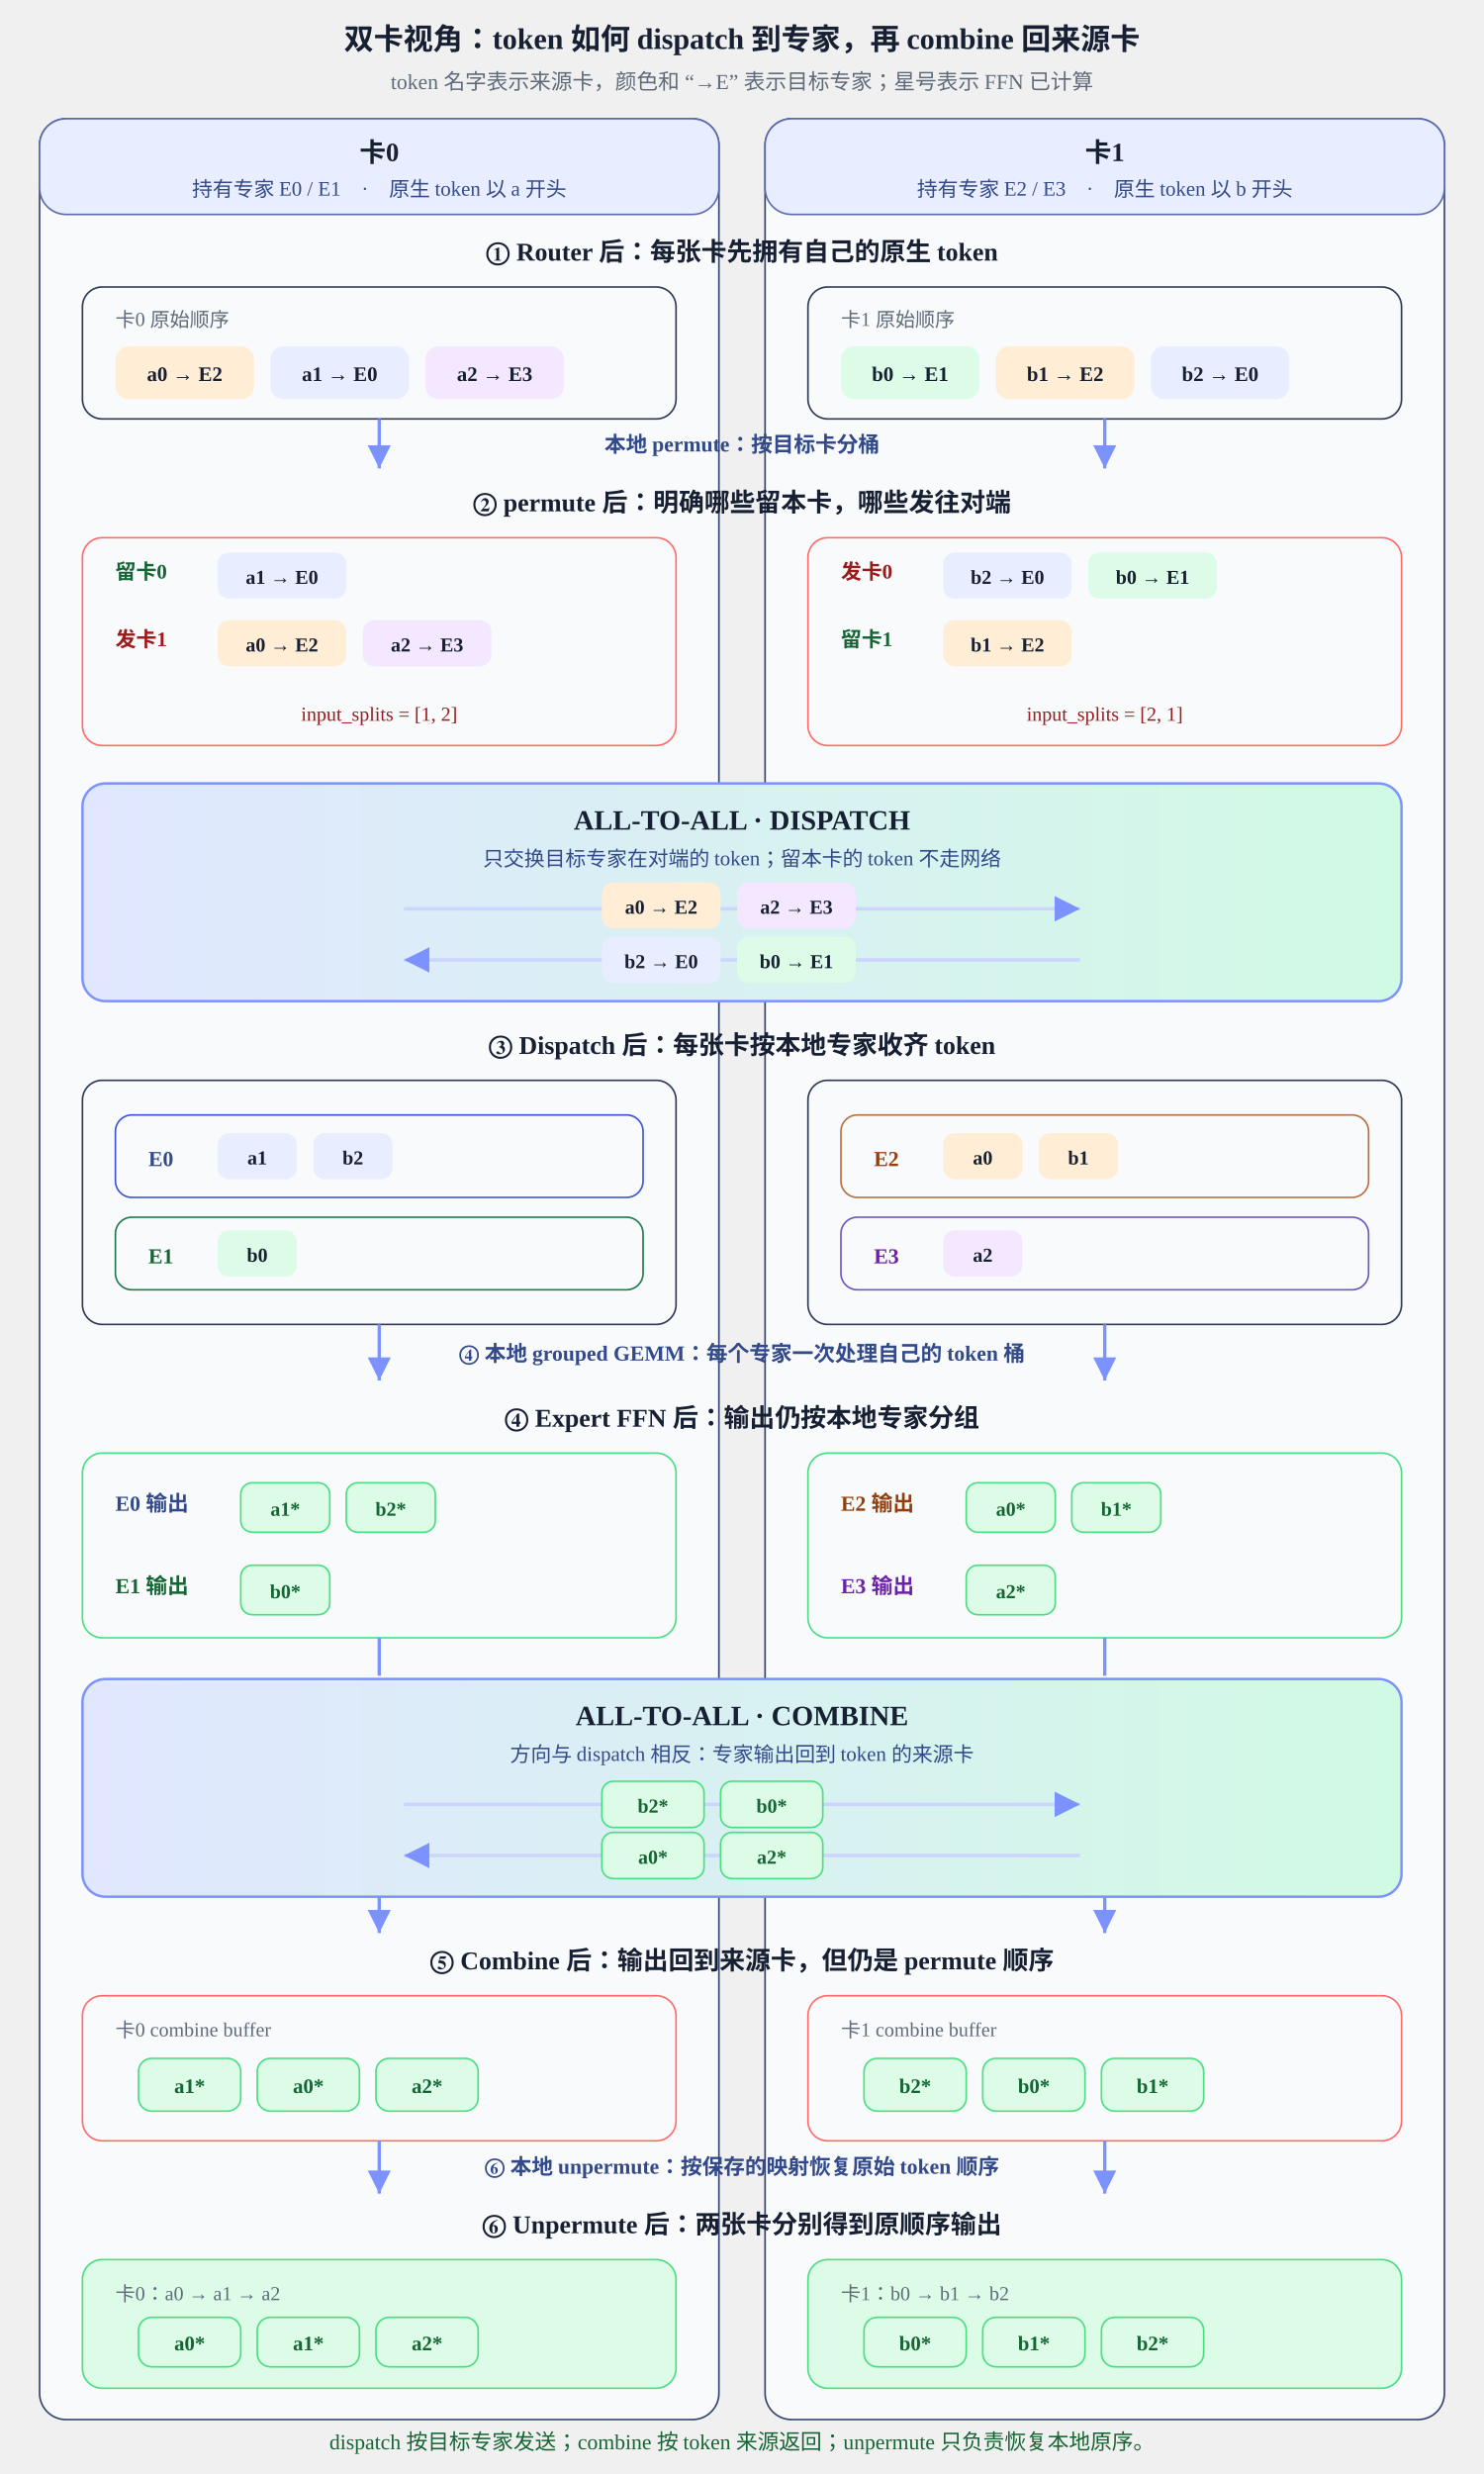
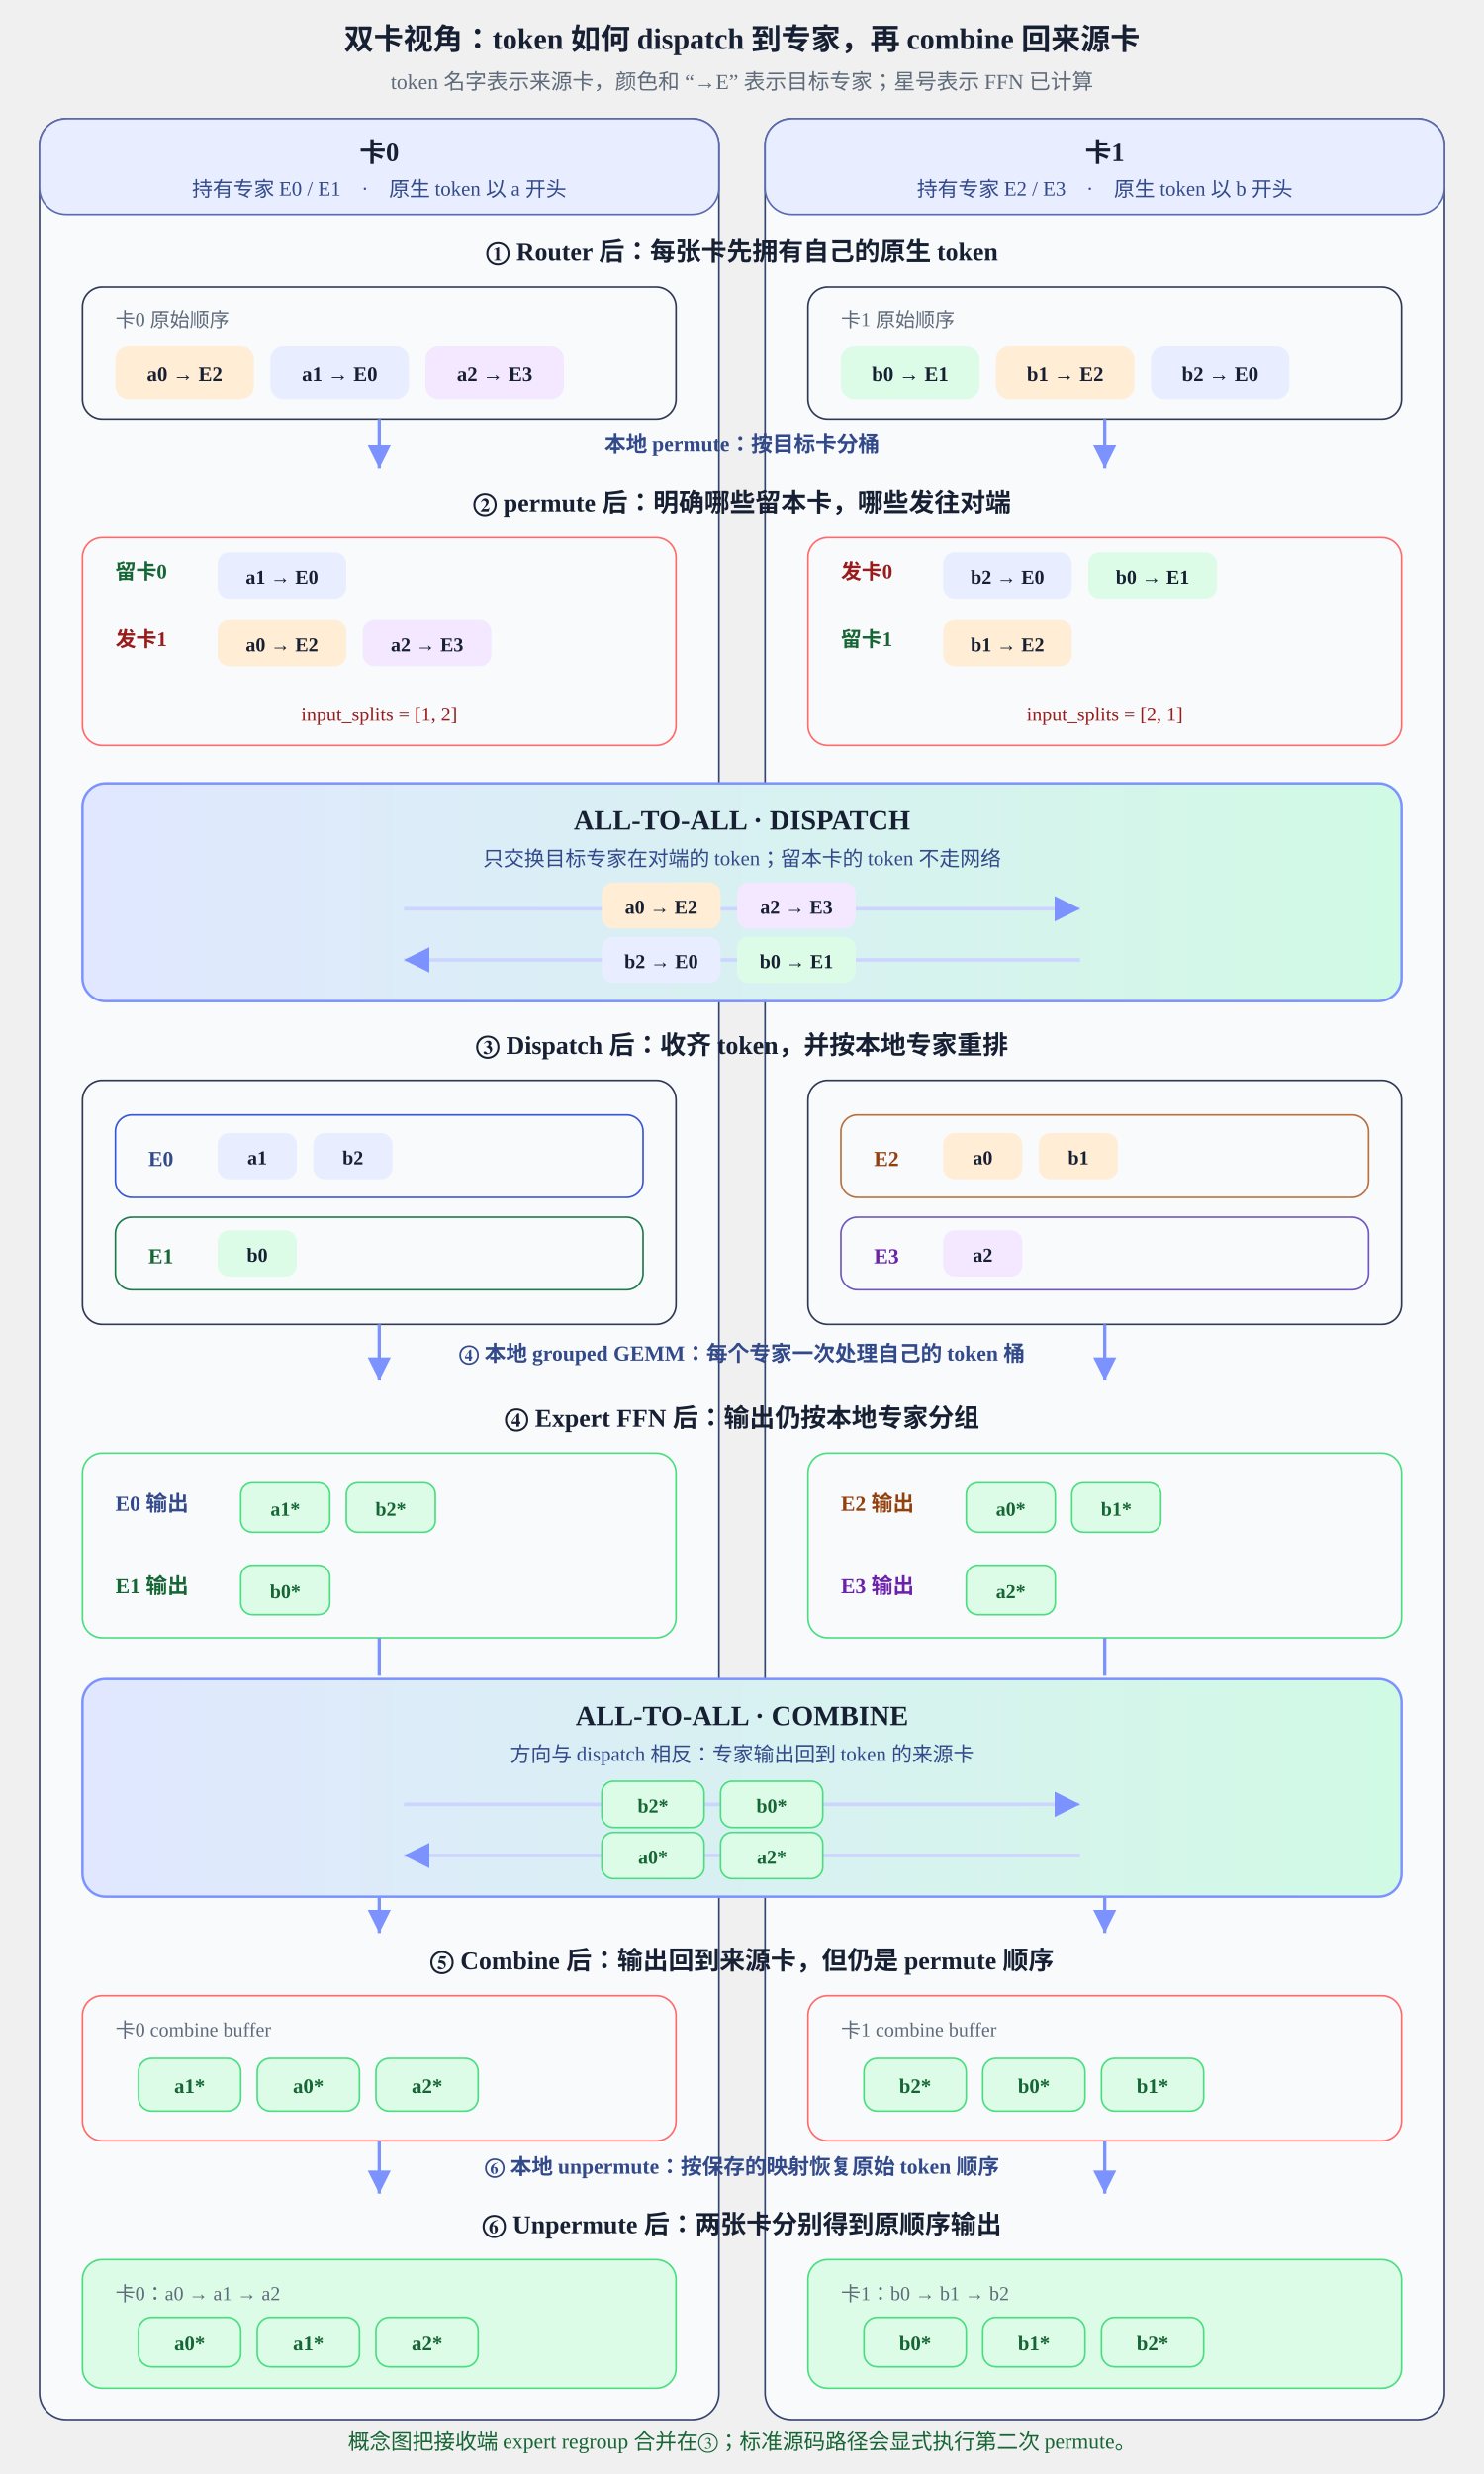
<svg xmlns="http://www.w3.org/2000/svg" viewBox="0 0 900 1500" role="img" aria-label="双卡视角 EP 完整往返：卡0 与卡1 的 token 经 permute、all-to-all dispatch、专家 FFN、all-to-all combine 和 unpermute 后各自回到来源卡">
  <style>
  /* The book treats diagrams as daylight-mode figures in every site theme. */
  [fill="#fff"],[fill="#ffffff"],[fill="#eaeefb"],[fill="#d7dbe4"],[fill="#eaf0ff"],[fill="#e6ebff"]{fill:#172033}
  [fill="#9aa3b2"],[fill="#94a3b8"],[fill="#7c8499"]{fill:#5f6b7a}
  [fill="#cdd5ff"],[fill="#aab6ff"],[fill="#c7cff5"],[fill="#dbe4ff"],[fill="#8b95c9"]{fill:#334a8a}
  [fill="#bbf7d0"],[fill="#86efac"],[fill="#daffe9"],[fill="#eafff2"],[fill="#eafff2"],[fill="#d8ffe6"]{fill:#166534}
  [fill="#fde68a"],[fill="#fbbf24"],[fill="#fcd34d"],[fill="#ffd9a8"],[fill="#ffcfaa"],[fill="#ffcf8a"]{fill:#92400e}
  [fill="#fca5a5"],[fill="#ffb0b0"]{fill:#991b1b}
  [fill="#c4b5fd"],[fill="#d8b4fe"]{fill:#6b21a8}
  [fill="#ffb380"],[fill="#ffd0ad"],[fill="#ffddc2"],[fill="#ff9c63"]{fill:#9a3412}
  rect[fill="#161922"],rect[fill="#1c2030"],rect[fill="#12151d"],rect[fill="#101320"],rect[fill="#141824"],rect[fill="#11151f"],rect[fill="#13161f"],rect[fill="#242938"],rect[fill="#20243a"],circle[fill="#161922"]{fill:#f8fafc}
  rect[fill="#293b91"],rect[fill="#3a56d4"],rect[fill="#17213b"],rect[fill="#26336b"],rect[fill="#18203a"],rect[fill="#1b2246"],rect[fill="#202a4c"],rect[fill="#1a2340"],rect[fill="#24377e"],rect[fill="#1b3650"]{fill:#e8edff}
  rect[fill="#12351f"],rect[fill="#1f7a4d"],rect[fill="#14251d"],rect[fill="#10251a"],rect[fill="#173d31"],rect[fill="#1e6443"],rect[fill="#20352f"]{fill:#dcfce7}
  rect[fill="#b9703f"],rect[fill="#251e18"],rect[fill="#402d21"],rect[fill="#8a5a2e"]{fill:#ffedd5}
  rect[fill="#6f57bd"],rect[fill="#211c28"],rect[fill="#2d2450"]{fill:#f3e8ff}
  rect[fill="#4b5563"],rect[fill="#42595a"]{fill:#e2e8f0}
  rect[fill="rgba(255,255,255,0.03)"],rect[fill="rgba(255,255,255,.025)"],rect[fill="rgba(255,255,255,0.02)"]{fill:rgba(15,23,42,.04)}
  stop[stop-color="#293b91"]{stop-color:#e0e7ff}
  stop[stop-color="#1f6f66"]{stop-color:#d1fae5}
  [stroke="#2f3650"],[stroke="#2a2f3e"],[stroke="#333a52"]{stroke:#cbd5e1}
</style>
  <defs>
    <marker id="ep-arrow" markerWidth="10" markerHeight="10" refX="7" refY="3.5" orient="auto">
      <path d="M0,0 L7,3.5 L0,7 Z" fill="#7c93ff" />
    </marker>
    <linearGradient id="ep-comm" x1="0" x2="1">
      <stop offset="0" stop-color="#293b91" />
      <stop offset="1" stop-color="#1f6f66" />
    </linearGradient>
  </defs>
  <text x="450" y="30" fill="#eaeefb" font-size="18" font-weight="700" text-anchor="middle">双卡视角：token 如何 dispatch 到专家，再 combine 回来源卡</text>
  <text x="450" y="54" fill="#9aa3b2" font-size="13" text-anchor="middle">token 名字表示来源卡，颜色和 “→E” 表示目标专家；星号表示 FFN 已计算</text>
  <rect x="24" y="72" width="412" height="1395" rx="16" fill="#11151f" stroke="#35436f" />
  <rect x="464" y="72" width="412" height="1395" rx="16" fill="#11151f" stroke="#35436f" />
  <rect x="24" y="72" width="412" height="58" rx="16" fill="#1a2340" stroke="#5b6bb0" />
  <rect x="464" y="72" width="412" height="58" rx="16" fill="#1a2340" stroke="#5b6bb0" />
  <text x="230" y="98" fill="#fff" font-size="16" font-weight="700" text-anchor="middle">卡0</text>
  <text x="230" y="119" fill="#aab6ff" font-size="12.5" text-anchor="middle">持有专家 E0 / E1　·　原生 token 以 a 开头</text>
  <text x="670" y="98" fill="#fff" font-size="16" font-weight="700" text-anchor="middle">卡1</text>
  <text x="670" y="119" fill="#aab6ff" font-size="12.5" text-anchor="middle">持有专家 E2 / E3　·　原生 token 以 b 开头</text>
  <text x="450" y="158" fill="#eaeefb" font-size="15.5" font-weight="700" text-anchor="middle">① Router 后：每张卡先拥有自己的原生 token</text>
  <rect x="50" y="174" width="360" height="80" rx="12" fill="#161922" stroke="#2f3855" />
  <rect x="490" y="174" width="360" height="80" rx="12" fill="#161922" stroke="#2f3855" />
  <text x="70" y="198" fill="#9aa3b2" font-size="12">卡0 原始顺序</text>
  <text x="510" y="198" fill="#9aa3b2" font-size="12">卡1 原始顺序</text>
  <rect x="70" y="210" width="84" height="32" rx="8" fill="#b9703f" />
  <text x="112" y="231" fill="#fff" font-size="12.5" font-weight="700" text-anchor="middle">a0 → E2</text>
  <rect x="164" y="210" width="84" height="32" rx="8" fill="#3a56d4" />
  <text x="206" y="231" fill="#fff" font-size="12.5" font-weight="700" text-anchor="middle">a1 → E0</text>
  <rect x="258" y="210" width="84" height="32" rx="8" fill="#6f57bd" />
  <text x="300" y="231" fill="#fff" font-size="12.5" font-weight="700" text-anchor="middle">a2 → E3</text>
  <rect x="510" y="210" width="84" height="32" rx="8" fill="#1f7a4d" />
  <text x="552" y="231" fill="#fff" font-size="12.5" font-weight="700" text-anchor="middle">b0 → E1</text>
  <rect x="604" y="210" width="84" height="32" rx="8" fill="#b9703f" />
  <text x="646" y="231" fill="#fff" font-size="12.5" font-weight="700" text-anchor="middle">b1 → E2</text>
  <rect x="698" y="210" width="84" height="32" rx="8" fill="#3a56d4" />
  <text x="740" y="231" fill="#fff" font-size="12.5" font-weight="700" text-anchor="middle">b2 → E0</text>
  <line x1="230" y1="254" x2="230" y2="284" stroke="#7c93ff" stroke-width="2" marker-end="url(#ep-arrow)" />
  <line x1="670" y1="254" x2="670" y2="284" stroke="#7c93ff" stroke-width="2" marker-end="url(#ep-arrow)" />
  <text x="450" y="274" fill="#cdd5ff" font-size="13" font-weight="600" text-anchor="middle">本地 permute：按目标卡分桶</text>
  <text x="450" y="310" fill="#eaeefb" font-size="15.5" font-weight="700" text-anchor="middle">② permute 后：明确哪些留本卡，哪些发往对端</text>
  <rect x="50" y="326" width="360" height="126" rx="12" fill="#161922" stroke="#ff6b6b" />
  <rect x="490" y="326" width="360" height="126" rx="12" fill="#161922" stroke="#ff6b6b" />
  <text x="70" y="351" fill="#86efac" font-size="12.5" font-weight="700">留卡0</text>
  <rect x="132" y="335" width="78" height="28" rx="7" fill="#3a56d4" />
  <text x="171" y="354" fill="#fff" font-size="12" font-weight="700" text-anchor="middle">a1 → E0</text>
  <text x="70" y="392" fill="#ffb0b0" font-size="12.5" font-weight="700">发卡1</text>
  <rect x="132" y="376" width="78" height="28" rx="7" fill="#b9703f" />
  <text x="171" y="395" fill="#fff" font-size="12" font-weight="700" text-anchor="middle">a0 → E2</text>
  <rect x="220" y="376" width="78" height="28" rx="7" fill="#6f57bd" />
  <text x="259" y="395" fill="#fff" font-size="12" font-weight="700" text-anchor="middle">a2 → E3</text>
  <text x="230" y="437" fill="#ffb0b0" font-size="12" text-anchor="middle">input_splits = [1, 2]</text>
  <text x="510" y="351" fill="#ffb0b0" font-size="12.5" font-weight="700">发卡0</text>
  <rect x="572" y="335" width="78" height="28" rx="7" fill="#3a56d4" />
  <text x="611" y="354" fill="#fff" font-size="12" font-weight="700" text-anchor="middle">b2 → E0</text>
  <rect x="660" y="335" width="78" height="28" rx="7" fill="#1f7a4d" />
  <text x="699" y="354" fill="#fff" font-size="12" font-weight="700" text-anchor="middle">b0 → E1</text>
  <text x="510" y="392" fill="#86efac" font-size="12.5" font-weight="700">留卡1</text>
  <rect x="572" y="376" width="78" height="28" rx="7" fill="#b9703f" />
  <text x="611" y="395" fill="#fff" font-size="12" font-weight="700" text-anchor="middle">b1 → E2</text>
  <text x="670" y="437" fill="#ffb0b0" font-size="12" text-anchor="middle">input_splits = [2, 1]</text>
  <rect x="50" y="475" width="800" height="132" rx="14" fill="url(#ep-comm)" stroke="#7c93ff" stroke-width="1.5" />
  <text x="450" y="503" fill="#fff" font-size="17" font-weight="700" text-anchor="middle">ALL-TO-ALL · DISPATCH</text>
  <text x="450" y="525" fill="#dbe4ff" font-size="12.5" text-anchor="middle">只交换目标专家在对端的 token；留本卡的 token 不走网络</text>
  <line x1="245" y1="551" x2="655" y2="551" stroke="#cdd5ff" stroke-width="2.2" marker-end="url(#ep-arrow)" />
  <rect x="365" y="535" width="72" height="28" rx="7" fill="#b9703f" />
  <text x="401" y="554" fill="#fff" font-size="12" font-weight="700" text-anchor="middle">a0 → E2</text>
  <rect x="447" y="535" width="72" height="28" rx="7" fill="#6f57bd" />
  <text x="483" y="554" fill="#fff" font-size="12" font-weight="700" text-anchor="middle">a2 → E3</text>
  <line x1="655" y1="582" x2="245" y2="582" stroke="#cdd5ff" stroke-width="2.2" marker-end="url(#ep-arrow)" />
  <rect x="365" y="568" width="72" height="28" rx="7" fill="#3a56d4" />
  <text x="401" y="587" fill="#fff" font-size="12" font-weight="700" text-anchor="middle">b2 → E0</text>
  <rect x="447" y="568" width="72" height="28" rx="7" fill="#1f7a4d" />
  <text x="483" y="587" fill="#fff" font-size="12" font-weight="700" text-anchor="middle">b0 → E1</text>
-   <text x="450" y="639" fill="#eaeefb" font-size="15.5" font-weight="700" text-anchor="middle">③ Dispatch 后：每张卡按本地专家收齐 token</text>
+   <text x="450" y="639" fill="#eaeefb" font-size="15.5" font-weight="700" text-anchor="middle">③ Dispatch 后：收齐 token，并按本地专家重排</text>
  <rect x="50" y="655" width="360" height="148" rx="12" fill="#161922" stroke="#2f3855" />
  <rect x="490" y="655" width="360" height="148" rx="12" fill="#161922" stroke="#2f3855" />
  <rect x="70" y="676" width="320" height="50" rx="10" fill="#12151d" stroke="#3a56d4" />
  <text x="90" y="707" fill="#aab6ff" font-size="13" font-weight="700">E0</text>
  <rect x="132" y="687" width="48" height="28" rx="7" fill="#3a56d4" />
  <text x="156" y="706" fill="#fff" font-size="12" font-weight="700" text-anchor="middle">a1</text>
  <rect x="190" y="687" width="48" height="28" rx="7" fill="#3a56d4" />
  <text x="214" y="706" fill="#fff" font-size="12" font-weight="700" text-anchor="middle">b2</text>
  <rect x="70" y="738" width="320" height="44" rx="10" fill="#12151d" stroke="#1f7a4d" />
  <text x="90" y="766" fill="#86efac" font-size="13" font-weight="700">E1</text>
  <rect x="132" y="746" width="48" height="28" rx="7" fill="#1f7a4d" />
  <text x="156" y="765" fill="#fff" font-size="12" font-weight="700" text-anchor="middle">b0</text>
  <rect x="510" y="676" width="320" height="50" rx="10" fill="#12151d" stroke="#b9703f" />
  <text x="530" y="707" fill="#ffcfaa" font-size="13" font-weight="700">E2</text>
  <rect x="572" y="687" width="48" height="28" rx="7" fill="#b9703f" />
  <text x="596" y="706" fill="#fff" font-size="12" font-weight="700" text-anchor="middle">a0</text>
  <rect x="630" y="687" width="48" height="28" rx="7" fill="#b9703f" />
  <text x="654" y="706" fill="#fff" font-size="12" font-weight="700" text-anchor="middle">b1</text>
  <rect x="510" y="738" width="320" height="44" rx="10" fill="#12151d" stroke="#6f57bd" />
  <text x="530" y="766" fill="#c4b5fd" font-size="13" font-weight="700">E3</text>
  <rect x="572" y="746" width="48" height="28" rx="7" fill="#6f57bd" />
  <text x="596" y="765" fill="#fff" font-size="12" font-weight="700" text-anchor="middle">a2</text>
  <line x1="230" y1="803" x2="230" y2="837" stroke="#7c93ff" stroke-width="2" marker-end="url(#ep-arrow)" />
  <line x1="670" y1="803" x2="670" y2="837" stroke="#7c93ff" stroke-width="2" marker-end="url(#ep-arrow)" />
  <text x="450" y="825" fill="#cdd5ff" font-size="13" font-weight="600" text-anchor="middle">④ 本地 grouped GEMM：每个专家一次处理自己的 token 桶</text>
  <text x="450" y="865" fill="#eaeefb" font-size="15.5" font-weight="700" text-anchor="middle">④ Expert FFN 后：输出仍按本地专家分组</text>
  <rect x="50" y="881" width="360" height="112" rx="12" fill="#161922" stroke="#4ade80" />
  <rect x="490" y="881" width="360" height="112" rx="12" fill="#161922" stroke="#4ade80" />
  <text x="70" y="916" fill="#aab6ff" font-size="13" font-weight="700">E0 输出</text>
  <rect x="146" y="899" width="54" height="30" rx="7" fill="#12351f" stroke="#4ade80" />
  <text x="173" y="919" fill="#86efac" font-size="12" font-weight="700" text-anchor="middle">a1*</text>
  <rect x="210" y="899" width="54" height="30" rx="7" fill="#12351f" stroke="#4ade80" />
  <text x="237" y="919" fill="#86efac" font-size="12" font-weight="700" text-anchor="middle">b2*</text>
  <text x="70" y="966" fill="#86efac" font-size="13" font-weight="700">E1 输出</text>
  <rect x="146" y="949" width="54" height="30" rx="7" fill="#12351f" stroke="#4ade80" />
  <text x="173" y="969" fill="#86efac" font-size="12" font-weight="700" text-anchor="middle">b0*</text>
  <text x="510" y="916" fill="#ffcfaa" font-size="13" font-weight="700">E2 输出</text>
  <rect x="586" y="899" width="54" height="30" rx="7" fill="#12351f" stroke="#4ade80" />
  <text x="613" y="919" fill="#86efac" font-size="12" font-weight="700" text-anchor="middle">a0*</text>
  <rect x="650" y="899" width="54" height="30" rx="7" fill="#12351f" stroke="#4ade80" />
  <text x="677" y="919" fill="#86efac" font-size="12" font-weight="700" text-anchor="middle">b1*</text>
  <text x="510" y="966" fill="#c4b5fd" font-size="13" font-weight="700">E3 输出</text>
  <rect x="586" y="949" width="54" height="30" rx="7" fill="#12351f" stroke="#4ade80" />
  <text x="613" y="969" fill="#86efac" font-size="12" font-weight="700" text-anchor="middle">a2*</text>
  <line x1="230" y1="993" x2="230" y2="1016" stroke="#7c93ff" stroke-width="2" />
  <line x1="670" y1="993" x2="670" y2="1016" stroke="#7c93ff" stroke-width="2" />
  <rect x="50" y="1018" width="800" height="132" rx="14" fill="url(#ep-comm)" stroke="#7c93ff" stroke-width="1.5" />
  <text x="450" y="1046" fill="#fff" font-size="17" font-weight="700" text-anchor="middle">ALL-TO-ALL · COMBINE</text>
  <text x="450" y="1068" fill="#dbe4ff" font-size="12.5" text-anchor="middle">方向与 dispatch 相反：专家输出回到 token 的来源卡</text>
  <line x1="245" y1="1094" x2="655" y2="1094" stroke="#cdd5ff" stroke-width="2.2" marker-end="url(#ep-arrow)" />
  <rect x="365" y="1080" width="62" height="28" rx="7" fill="#12351f" stroke="#4ade80" />
  <text x="396" y="1099" fill="#86efac" font-size="12" font-weight="700" text-anchor="middle">b2*</text>
  <rect x="437" y="1080" width="62" height="28" rx="7" fill="#12351f" stroke="#4ade80" />
  <text x="468" y="1099" fill="#86efac" font-size="12" font-weight="700" text-anchor="middle">b0*</text>
  <line x1="655" y1="1125" x2="245" y2="1125" stroke="#cdd5ff" stroke-width="2.2" marker-end="url(#ep-arrow)" />
  <rect x="365" y="1111" width="62" height="28" rx="7" fill="#12351f" stroke="#4ade80" />
  <text x="396" y="1130" fill="#86efac" font-size="12" font-weight="700" text-anchor="middle">a0*</text>
  <rect x="437" y="1111" width="62" height="28" rx="7" fill="#12351f" stroke="#4ade80" />
  <text x="468" y="1130" fill="#86efac" font-size="12" font-weight="700" text-anchor="middle">a2*</text>
  <line x1="230" y1="1150" x2="230" y2="1172" stroke="#7c93ff" stroke-width="2" marker-end="url(#ep-arrow)" />
  <line x1="670" y1="1150" x2="670" y2="1172" stroke="#7c93ff" stroke-width="2" marker-end="url(#ep-arrow)" />
  <text x="450" y="1194" fill="#eaeefb" font-size="15.5" font-weight="700" text-anchor="middle">⑤ Combine 后：输出回到来源卡，但仍是 permute 顺序</text>
  <rect x="50" y="1210" width="360" height="88" rx="12" fill="#161922" stroke="#ff6b6b" />
  <rect x="490" y="1210" width="360" height="88" rx="12" fill="#161922" stroke="#ff6b6b" />
  <text x="70" y="1235" fill="#9aa3b2" font-size="12">卡0 combine buffer</text>
  <text x="510" y="1235" fill="#9aa3b2" font-size="12">卡1 combine buffer</text>
  <rect x="84" y="1248" width="62" height="32" rx="8" fill="#12351f" stroke="#4ade80" />
  <text x="115" y="1269" fill="#86efac" font-size="12.5" font-weight="700" text-anchor="middle">a1*</text>
  <rect x="156" y="1248" width="62" height="32" rx="8" fill="#12351f" stroke="#4ade80" />
  <text x="187" y="1269" fill="#86efac" font-size="12.5" font-weight="700" text-anchor="middle">a0*</text>
  <rect x="228" y="1248" width="62" height="32" rx="8" fill="#12351f" stroke="#4ade80" />
  <text x="259" y="1269" fill="#86efac" font-size="12.5" font-weight="700" text-anchor="middle">a2*</text>
  <rect x="524" y="1248" width="62" height="32" rx="8" fill="#12351f" stroke="#4ade80" />
  <text x="555" y="1269" fill="#86efac" font-size="12.5" font-weight="700" text-anchor="middle">b2*</text>
  <rect x="596" y="1248" width="62" height="32" rx="8" fill="#12351f" stroke="#4ade80" />
  <text x="627" y="1269" fill="#86efac" font-size="12.5" font-weight="700" text-anchor="middle">b0*</text>
  <rect x="668" y="1248" width="62" height="32" rx="8" fill="#12351f" stroke="#4ade80" />
  <text x="699" y="1269" fill="#86efac" font-size="12.5" font-weight="700" text-anchor="middle">b1*</text>
  <line x1="230" y1="1298" x2="230" y2="1330" stroke="#7c93ff" stroke-width="2" marker-end="url(#ep-arrow)" />
  <line x1="670" y1="1298" x2="670" y2="1330" stroke="#7c93ff" stroke-width="2" marker-end="url(#ep-arrow)" />
  <text x="450" y="1318" fill="#cdd5ff" font-size="13" font-weight="600" text-anchor="middle">⑥ 本地 unpermute：按保存的映射恢复原始 token 顺序</text>
  <text x="450" y="1354" fill="#eaeefb" font-size="15.5" font-weight="700" text-anchor="middle">⑥ Unpermute 后：两张卡分别得到原顺序输出</text>
  <rect x="50" y="1370" width="360" height="78" rx="12" fill="#10251a" stroke="#4ade80" />
  <rect x="490" y="1370" width="360" height="78" rx="12" fill="#10251a" stroke="#4ade80" />
  <text x="70" y="1395" fill="#9aa3b2" font-size="12">卡0：a0 → a1 → a2</text>
  <text x="510" y="1395" fill="#9aa3b2" font-size="12">卡1：b0 → b1 → b2</text>
  <rect x="84" y="1405" width="62" height="30" rx="8" fill="#12351f" stroke="#4ade80" />
  <text x="115" y="1425" fill="#86efac" font-size="12.5" font-weight="700" text-anchor="middle">a0*</text>
  <rect x="156" y="1405" width="62" height="30" rx="8" fill="#12351f" stroke="#4ade80" />
  <text x="187" y="1425" fill="#86efac" font-size="12.5" font-weight="700" text-anchor="middle">a1*</text>
  <rect x="228" y="1405" width="62" height="30" rx="8" fill="#12351f" stroke="#4ade80" />
  <text x="259" y="1425" fill="#86efac" font-size="12.5" font-weight="700" text-anchor="middle">a2*</text>
  <rect x="524" y="1405" width="62" height="30" rx="8" fill="#12351f" stroke="#4ade80" />
  <text x="555" y="1425" fill="#86efac" font-size="12.5" font-weight="700" text-anchor="middle">b0*</text>
  <rect x="596" y="1405" width="62" height="30" rx="8" fill="#12351f" stroke="#4ade80" />
  <text x="627" y="1425" fill="#86efac" font-size="12.5" font-weight="700" text-anchor="middle">b1*</text>
  <rect x="668" y="1405" width="62" height="30" rx="8" fill="#12351f" stroke="#4ade80" />
  <text x="699" y="1425" fill="#86efac" font-size="12.5" font-weight="700" text-anchor="middle">b2*</text>
-   <text x="450" y="1485" fill="#86efac" font-size="13" text-anchor="middle">dispatch 按目标专家发送；combine 按 token 来源返回；unpermute 只负责恢复本地原序。</text>
+   <text x="450" y="1485" fill="#86efac" font-size="13" text-anchor="middle">概念图把接收端 expert regroup 合并在③；标准源码路径会显式执行第二次 permute。</text>
</svg>
